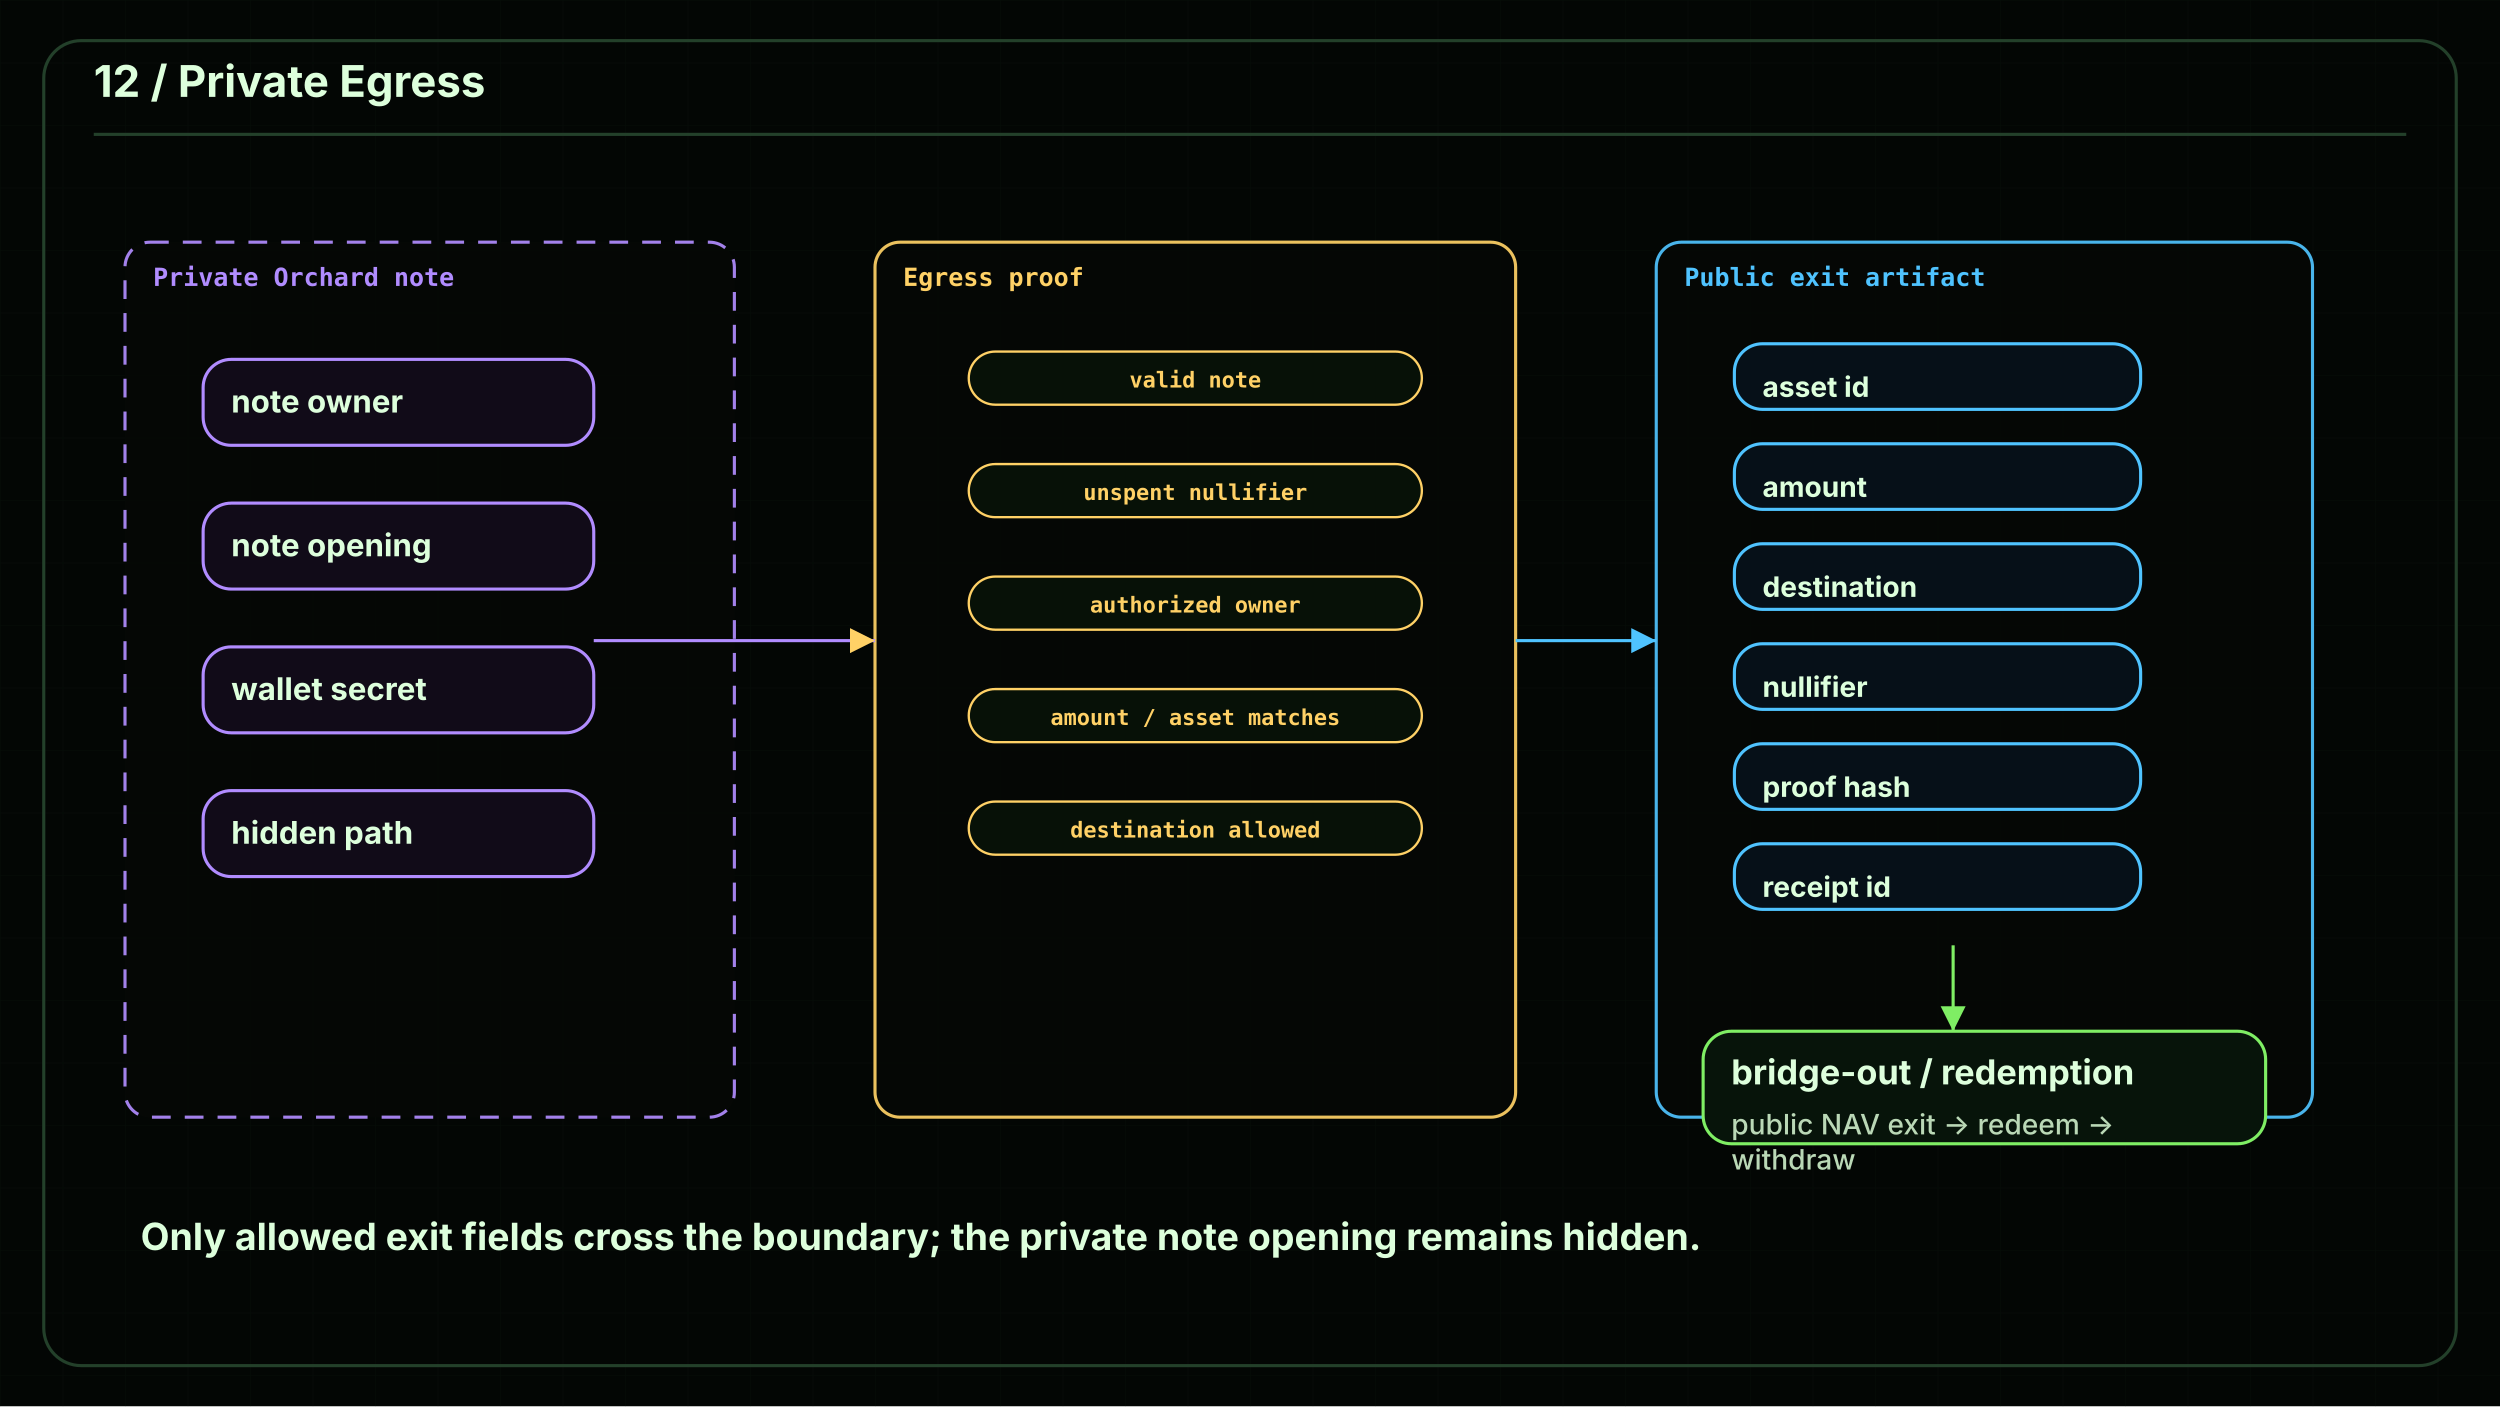
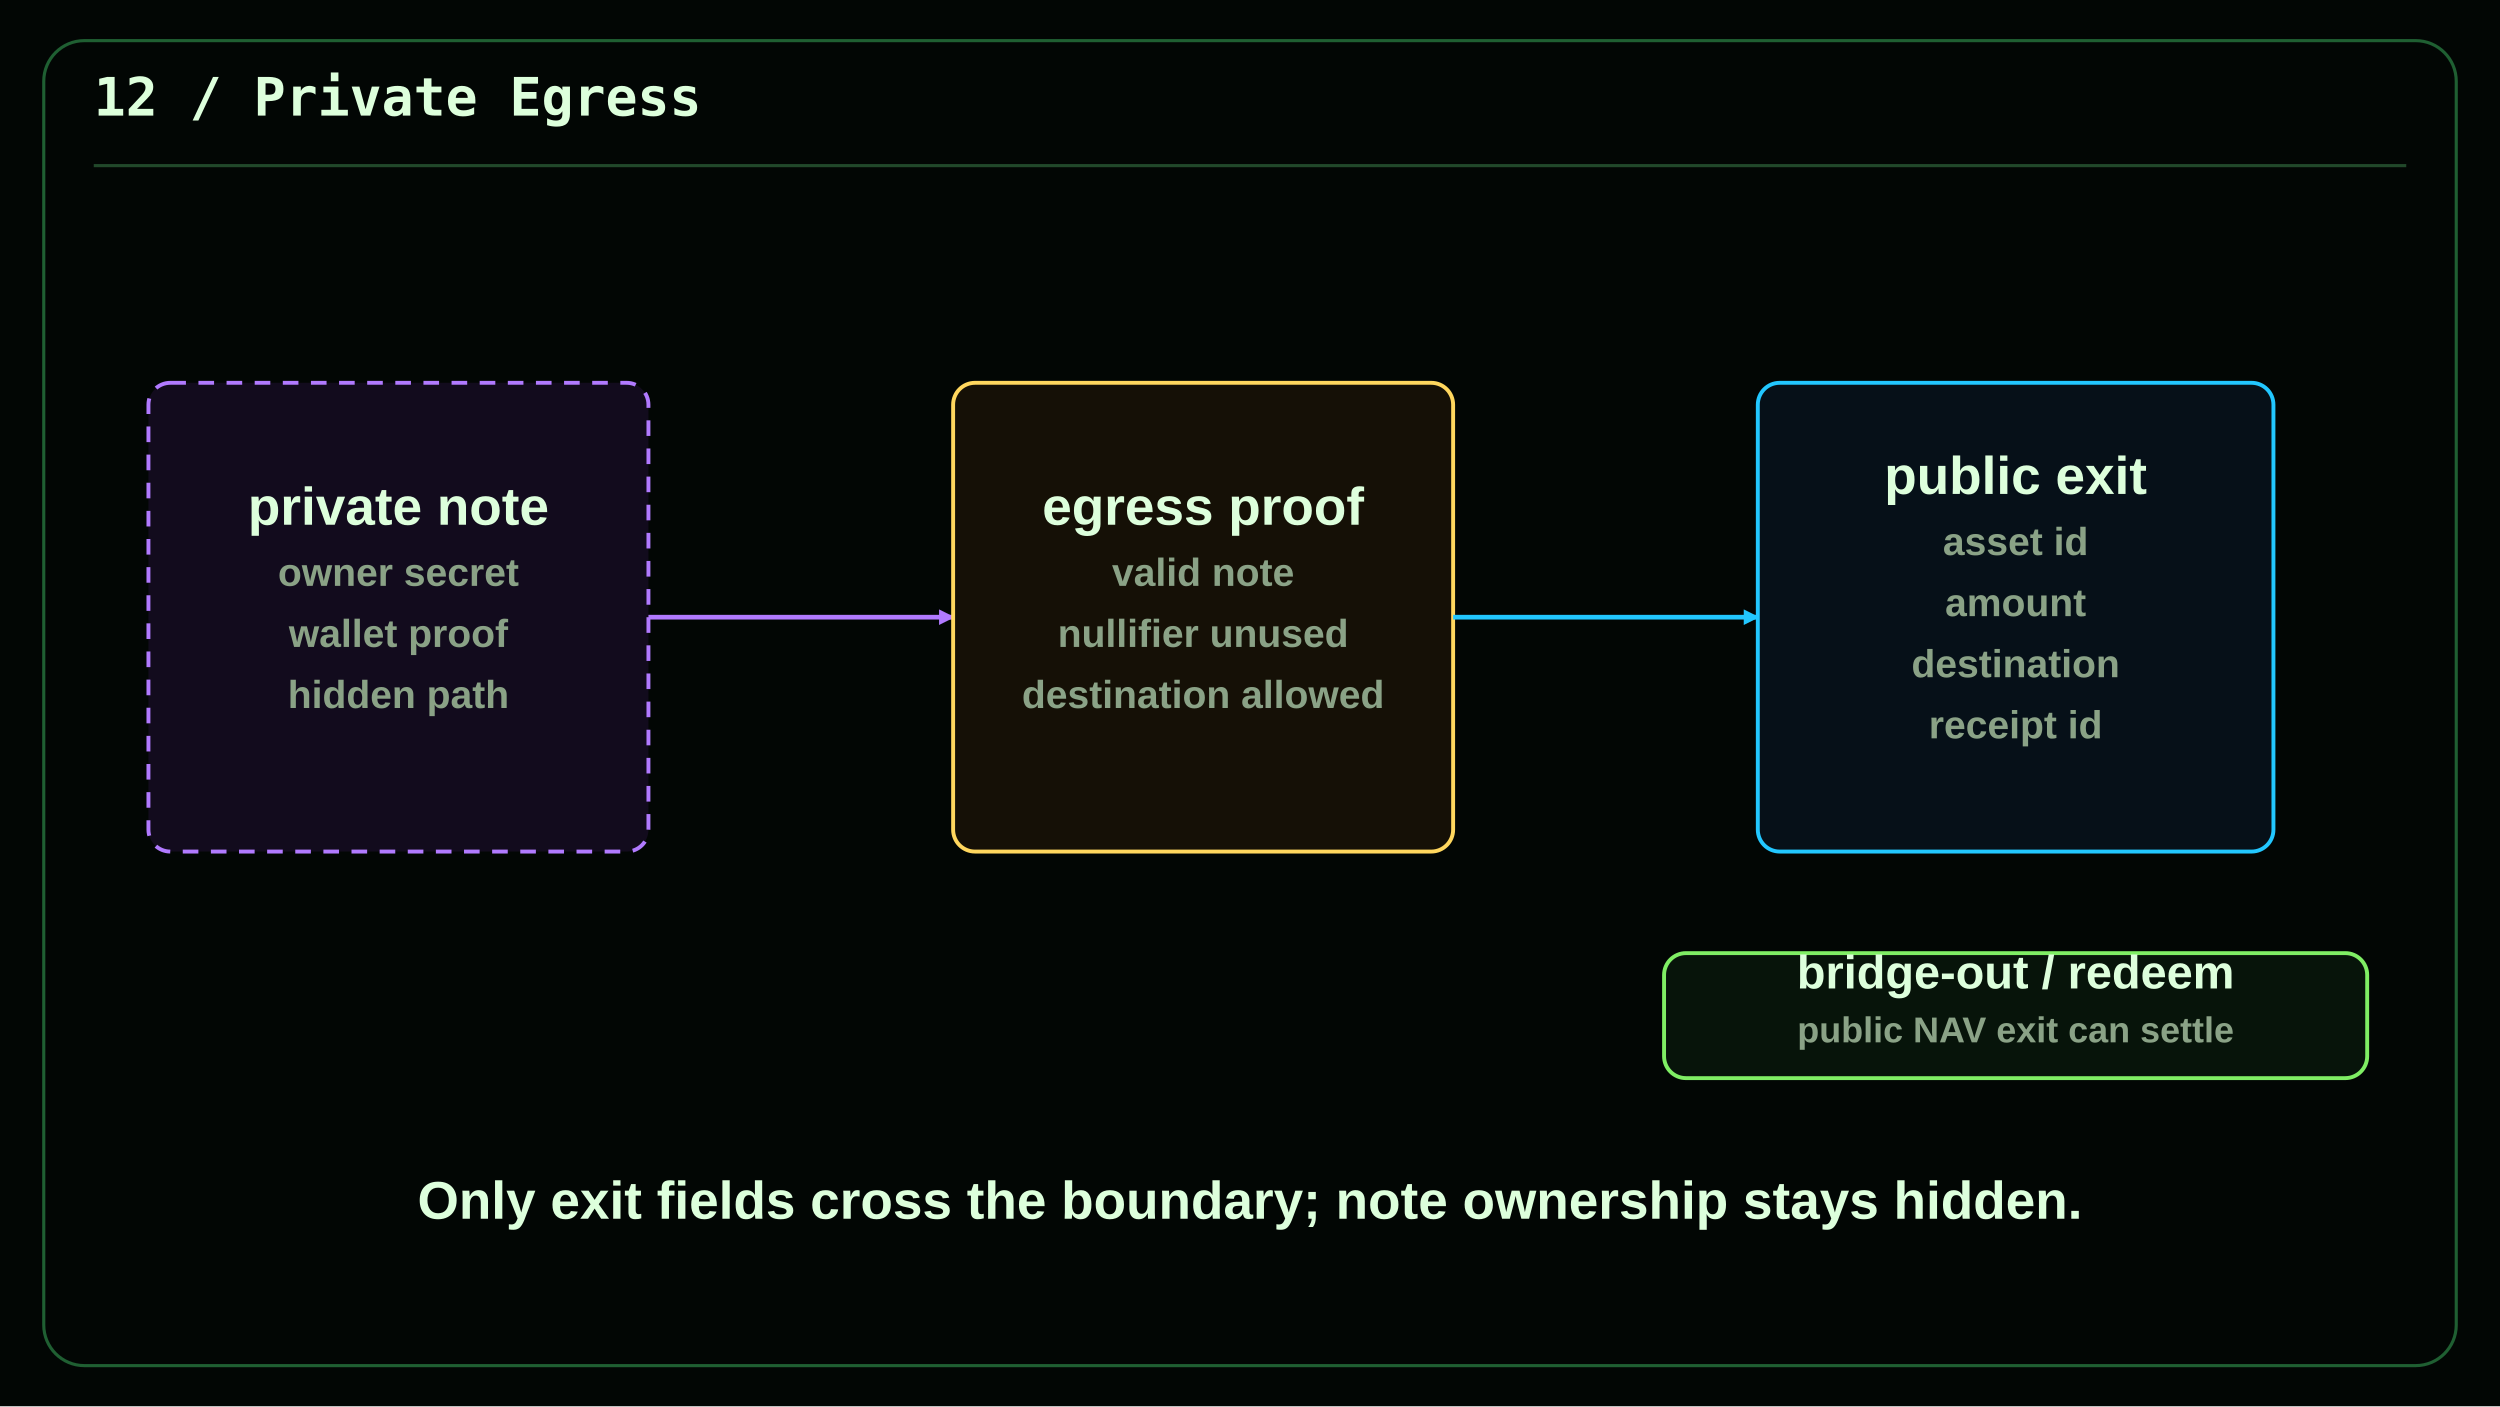
- <svg xmlns="http://www.w3.org/2000/svg" width="1600" height="900" viewBox="0 0 1600 900" role="img" aria-label="12 / Private Egress">
+ <svg xmlns="http://www.w3.org/2000/svg" width="1600" height="900" viewBox="0 0 1600 900">
+   <rect width="1600" height="900" fill="#020604" />
  <defs>
-     <marker id="arrow-mint" markerWidth="12" markerHeight="12" refX="10" refY="6" orient="auto">
-       <path d="M2 2 L10 6 L2 10 Z" fill="#7fee64" />
+     <marker id="arrow-mint" viewBox="0 0 10 10" markerWidth="10" markerHeight="10" refX="9" refY="5" orient="auto" markerUnits="userSpaceOnUse">
+       <path d="M0 0 L10 5 L0 10 Z" fill="#7fee64" />
    </marker>
-     <marker id="arrow-cyan" markerWidth="12" markerHeight="12" refX="10" refY="6" orient="auto">
-       <path d="M2 2 L10 6 L2 10 Z" fill="#4fc3ff" />
+     <marker id="arrow-cyan" viewBox="0 0 10 10" markerWidth="10" markerHeight="10" refX="9" refY="5" orient="auto" markerUnits="userSpaceOnUse">
+       <path d="M0 0 L10 5 L0 10 Z" fill="#22c7ff" />
    </marker>
-     <marker id="arrow-amber" markerWidth="12" markerHeight="12" refX="10" refY="6" orient="auto">
-       <path d="M2 2 L10 6 L2 10 Z" fill="#ffd166" />
+     <marker id="arrow-amber" viewBox="0 0 10 10" markerWidth="10" markerHeight="10" refX="9" refY="5" orient="auto" markerUnits="userSpaceOnUse">
+       <path d="M0 0 L10 5 L0 10 Z" fill="#ffd75e" />
    </marker>
-     <marker id="arrow-red" markerWidth="12" markerHeight="12" refX="10" refY="6" orient="auto">
-       <path d="M2 2 L10 6 L2 10 Z" fill="#ff6868" />
+     <marker id="arrow-purple" viewBox="0 0 10 10" markerWidth="10" markerHeight="10" refX="9" refY="5" orient="auto" markerUnits="userSpaceOnUse">
+       <path d="M0 0 L10 5 L0 10 Z" fill="#b17aff" />
    </marker>
-     <marker id="arrow-gray" markerWidth="12" markerHeight="12" refX="10" refY="6" orient="auto">
-       <path d="M2 2 L10 6 L2 10 Z" fill="#6f7b70" />
-     </marker>
-     <filter id="glow">
-       <feGaussianBlur stdDeviation="3" result="b" />
-       <feMerge>
-         <feMergeNode in="b" />
-         <feMergeNode in="SourceGraphic" />
-       </feMerge>
-     </filter>
-     <pattern id="grid" width="40" height="40" patternUnits="userSpaceOnUse">
-       <path d="M40 0H0V40" fill="none" stroke="#0d1c11" stroke-width="1" opacity="0.45" />
-     </pattern>
  </defs>
-   <rect width="1600" height="900" fill="#030604" />
-   <rect width="1600" height="900" fill="url(#grid)" opacity="0.55" />
-   <rect x="28" y="26" width="1544" height="848" rx="24" fill="none" stroke="#23402a" stroke-width="2" />
-   <text x="60" y="62" fill="#ddffdc" font-family="Inter, Arial, sans-serif" font-size="28" font-weight="700" text-anchor="start" opacity="1">12 / Private Egress</text>
-   <line x1="60" y1="86" x2="1540" y2="86" stroke="#23402a" stroke-width="2" opacity="1" />
-   <rect x="80" y="155" width="390" height="560" rx="16" fill="#050805" stroke="#b18cff" stroke-width="2" stroke-dasharray="12 9" opacity="0.92" />
-   <text x="98" y="183" fill="#b18cff" font-family="IBM Plex Mono, ui-monospace, SFMono-Regular, Menlo, monospace" font-size="16" font-weight="700" text-anchor="start" opacity="1">Private Orchard note</text>
-   <rect x="560" y="155" width="410" height="560" rx="16" fill="#050805" stroke="#ffd166" stroke-width="2" opacity="0.92" />
-   <text x="578" y="183" fill="#ffd166" font-family="IBM Plex Mono, ui-monospace, SFMono-Regular, Menlo, monospace" font-size="16" font-weight="700" text-anchor="start" opacity="1">Egress proof</text>
-   <rect x="1060" y="155" width="420" height="560" rx="16" fill="#050805" stroke="#4fc3ff" stroke-width="2" opacity="0.92" />
-   <text x="1078" y="183" fill="#4fc3ff" font-family="IBM Plex Mono, ui-monospace, SFMono-Regular, Menlo, monospace" font-size="16" font-weight="700" text-anchor="start" opacity="1">Public exit artifact</text>
-   <rect x="130" y="230" width="250" height="55" rx="18" fill="#110b18" stroke="#b18cff" stroke-width="2" opacity="1" />
-   <text x="148" y="264" fill="#ddffdc" font-family="Inter, Arial, sans-serif" font-size="20" font-weight="700" opacity="1">
-     <tspan x="148" dy="0">note owner</tspan>
-   </text>
-   <rect x="130" y="322" width="250" height="55" rx="18" fill="#110b18" stroke="#b18cff" stroke-width="2" opacity="1" />
-   <text x="148" y="356" fill="#ddffdc" font-family="Inter, Arial, sans-serif" font-size="20" font-weight="700" opacity="1">
-     <tspan x="148" dy="0">note opening</tspan>
-   </text>
-   <rect x="130" y="414" width="250" height="55" rx="18" fill="#110b18" stroke="#b18cff" stroke-width="2" opacity="1" />
-   <text x="148" y="448" fill="#ddffdc" font-family="Inter, Arial, sans-serif" font-size="20" font-weight="700" opacity="1">
-     <tspan x="148" dy="0">wallet secret</tspan>
-   </text>
-   <rect x="130" y="506" width="250" height="55" rx="18" fill="#110b18" stroke="#b18cff" stroke-width="2" opacity="1" />
-   <text x="148" y="540" fill="#ddffdc" font-family="Inter, Arial, sans-serif" font-size="20" font-weight="700" opacity="1">
-     <tspan x="148" dy="0">hidden path</tspan>
-   </text>
-   <rect x="620" y="225" width="290" height="34" rx="17" fill="#071107" stroke="#ffd166" stroke-width="1.5" />
-   <text x="765.0" y="248" fill="#ffd166" font-family="IBM Plex Mono, ui-monospace, SFMono-Regular, Menlo, monospace" font-size="14" font-weight="700" text-anchor="middle" opacity="1">valid note</text>
-   <rect x="620" y="297" width="290" height="34" rx="17" fill="#071107" stroke="#ffd166" stroke-width="1.5" />
-   <text x="765.0" y="320" fill="#ffd166" font-family="IBM Plex Mono, ui-monospace, SFMono-Regular, Menlo, monospace" font-size="14" font-weight="700" text-anchor="middle" opacity="1">unspent nullifier</text>
-   <rect x="620" y="369" width="290" height="34" rx="17" fill="#071107" stroke="#ffd166" stroke-width="1.5" />
-   <text x="765.0" y="392" fill="#ffd166" font-family="IBM Plex Mono, ui-monospace, SFMono-Regular, Menlo, monospace" font-size="14" font-weight="700" text-anchor="middle" opacity="1">authorized owner</text>
-   <rect x="620" y="441" width="290" height="34" rx="17" fill="#071107" stroke="#ffd166" stroke-width="1.5" />
-   <text x="765.0" y="464" fill="#ffd166" font-family="IBM Plex Mono, ui-monospace, SFMono-Regular, Menlo, monospace" font-size="14" font-weight="700" text-anchor="middle" opacity="1">amount / asset matches</text>
-   <rect x="620" y="513" width="290" height="34" rx="17" fill="#071107" stroke="#ffd166" stroke-width="1.5" />
-   <text x="765.0" y="536" fill="#ffd166" font-family="IBM Plex Mono, ui-monospace, SFMono-Regular, Menlo, monospace" font-size="14" font-weight="700" text-anchor="middle" opacity="1">destination allowed</text>
-   <rect x="1110" y="220" width="260" height="42" rx="18" fill="#061018" stroke="#4fc3ff" stroke-width="2" opacity="1" />
-   <text x="1128" y="254" fill="#ddffdc" font-family="Inter, Arial, sans-serif" font-size="18" font-weight="700" opacity="1">
-     <tspan x="1128" dy="0">asset id</tspan>
-   </text>
-   <rect x="1110" y="284" width="260" height="42" rx="18" fill="#061018" stroke="#4fc3ff" stroke-width="2" opacity="1" />
-   <text x="1128" y="318" fill="#ddffdc" font-family="Inter, Arial, sans-serif" font-size="18" font-weight="700" opacity="1">
-     <tspan x="1128" dy="0">amount</tspan>
-   </text>
-   <rect x="1110" y="348" width="260" height="42" rx="18" fill="#061018" stroke="#4fc3ff" stroke-width="2" opacity="1" />
-   <text x="1128" y="382" fill="#ddffdc" font-family="Inter, Arial, sans-serif" font-size="18" font-weight="700" opacity="1">
-     <tspan x="1128" dy="0">destination</tspan>
-   </text>
-   <rect x="1110" y="412" width="260" height="42" rx="18" fill="#061018" stroke="#4fc3ff" stroke-width="2" opacity="1" />
-   <text x="1128" y="446" fill="#ddffdc" font-family="Inter, Arial, sans-serif" font-size="18" font-weight="700" opacity="1">
-     <tspan x="1128" dy="0">nullifier</tspan>
-   </text>
-   <rect x="1110" y="476" width="260" height="42" rx="18" fill="#061018" stroke="#4fc3ff" stroke-width="2" opacity="1" />
-   <text x="1128" y="510" fill="#ddffdc" font-family="Inter, Arial, sans-serif" font-size="18" font-weight="700" opacity="1">
-     <tspan x="1128" dy="0">proof hash</tspan>
-   </text>
-   <rect x="1110" y="540" width="260" height="42" rx="18" fill="#061018" stroke="#4fc3ff" stroke-width="2" opacity="1" />
-   <text x="1128" y="574" fill="#ddffdc" font-family="Inter, Arial, sans-serif" font-size="18" font-weight="700" opacity="1">
-     <tspan x="1128" dy="0">receipt id</tspan>
-   </text>
-   <line x1="380" y1="410" x2="560" y2="410" stroke="#b18cff" stroke-width="2" marker-end="url(#arrow-amber)" opacity="1" />
-   <line x1="970" y1="410" x2="1060" y2="410" stroke="#4fc3ff" stroke-width="2" marker-end="url(#arrow-cyan)" opacity="1" />
-   <rect x="1090" y="660" width="360" height="72" rx="18" fill="#07140a" stroke="#7fee64" stroke-width="2" opacity="1" />
-   <text x="1108" y="694" fill="#ddffdc" font-family="Inter, Arial, sans-serif" font-size="22" font-weight="700" opacity="1">
-     <tspan x="1108" dy="0">bridge-out / redemption</tspan>
-   </text>
-   <text x="1108" y="726" fill="#bad8b6" font-family="Inter, Arial, sans-serif" font-size="18" font-weight="500" opacity="1">
-     <tspan x="1108" dy="0">public NAV exit -&gt; redeem -&gt;</tspan>
-     <tspan x="1108" dy="22.5">withdraw</tspan>
-   </text>
-   <line x1="1250" y1="605" x2="1250" y2="660" stroke="#7fee64" stroke-width="2" marker-end="url(#arrow-mint)" opacity="1" />
-   <text x="90" y="800" fill="#ddffdc" font-family="Inter, Arial, sans-serif" font-size="24" font-weight="700" text-anchor="start" opacity="1">Only allowed exit fields cross the boundary; the private note opening remains hidden.</text>
+   <rect x="28" y="26" width="1544" height="848" rx="26" fill="#020604" stroke="#1f5f32" stroke-width="2" />
+   <text x="60" y="74" font-family="IBM Plex Mono, ui-monospace, monospace" font-size="34" font-weight="800" fill="#ddffdc">12 / Private Egress</text>
+   <line x1="60" y1="106" x2="1540" y2="106" stroke="#21482a" stroke-width="2" />
+   <rect x="95" y="245" width="320" height="300" rx="14" fill="#120b1d" stroke="#b17aff" stroke-width="2.5" stroke-dasharray="10 8" />
+   <text x="255.0" y="335.84" text-anchor="middle" font-family="Inter Tight, Arial, sans-serif" font-size="34" font-weight="800" fill="#ddffdc">private note</text>
+   <text x="255.0" y="374.94" text-anchor="middle" font-family="Inter Tight, Arial, sans-serif" font-size="25" font-weight="650" fill="#8aa286">owner secret</text>
+   <text x="255.0" y="414.04" text-anchor="middle" font-family="Inter Tight, Arial, sans-serif" font-size="25" font-weight="650" fill="#8aa286">wallet proof</text>
+   <text x="255.0" y="453.14" text-anchor="middle" font-family="Inter Tight, Arial, sans-serif" font-size="25" font-weight="650" fill="#8aa286">hidden path</text>
+   <line x1="415" y1="395" x2="610" y2="395" stroke="#b17aff" stroke-width="3" marker-end="url(#arrow-purple)" />
+   <rect x="610" y="245" width="320" height="300" rx="14" fill="#151006" stroke="#ffd75e" stroke-width="2.5" />
+   <text x="770.0" y="335.84" text-anchor="middle" font-family="Inter Tight, Arial, sans-serif" font-size="34" font-weight="800" fill="#ddffdc">egress proof</text>
+   <text x="770.0" y="374.94" text-anchor="middle" font-family="Inter Tight, Arial, sans-serif" font-size="25" font-weight="650" fill="#8aa286">valid note</text>
+   <text x="770.0" y="414.04" text-anchor="middle" font-family="Inter Tight, Arial, sans-serif" font-size="25" font-weight="650" fill="#8aa286">nullifier unused</text>
+   <text x="770.0" y="453.14" text-anchor="middle" font-family="Inter Tight, Arial, sans-serif" font-size="25" font-weight="650" fill="#8aa286">destination allowed</text>
+   <line x1="930" y1="395" x2="1125" y2="395" stroke="#22c7ff" stroke-width="3" marker-end="url(#arrow-cyan)" />
+   <rect x="1125" y="245" width="330" height="300" rx="14" fill="#061018" stroke="#22c7ff" stroke-width="2.5" />
+   <text x="1290.0" y="316.12" text-anchor="middle" font-family="Inter Tight, Arial, sans-serif" font-size="34" font-weight="800" fill="#ddffdc">public exit</text>
+   <text x="1290.0" y="355.22" text-anchor="middle" font-family="Inter Tight, Arial, sans-serif" font-size="25" font-weight="650" fill="#8aa286">asset id</text>
+   <text x="1290.0" y="394.32" text-anchor="middle" font-family="Inter Tight, Arial, sans-serif" font-size="25" font-weight="650" fill="#8aa286">amount</text>
+   <text x="1290.0" y="433.42" text-anchor="middle" font-family="Inter Tight, Arial, sans-serif" font-size="25" font-weight="650" fill="#8aa286">destination</text>
+   <text x="1290.0" y="472.52" text-anchor="middle" font-family="Inter Tight, Arial, sans-serif" font-size="25" font-weight="650" fill="#8aa286">receipt id</text>
+   <rect x="1065" y="610" width="450" height="80" rx="14" fill="#07140a" stroke="#7fee64" stroke-width="2.5" />
+   <text x="1290.0" y="632.6" text-anchor="middle" font-family="Inter Tight, Arial, sans-serif" font-size="30" font-weight="800" fill="#ddffdc">bridge-out / redeem</text>
+   <text x="1290.0" y="667.1" text-anchor="middle" font-family="Inter Tight, Arial, sans-serif" font-size="23" font-weight="650" fill="#8aa286">public NAV exit can settle</text>
+   <text x="800" y="780" text-anchor="middle" font-family="Inter Tight, Arial, sans-serif" font-size="34" font-weight="700" fill="#ddffdc">Only exit fields cross the boundary; note ownership stays hidden.</text>
</svg>
